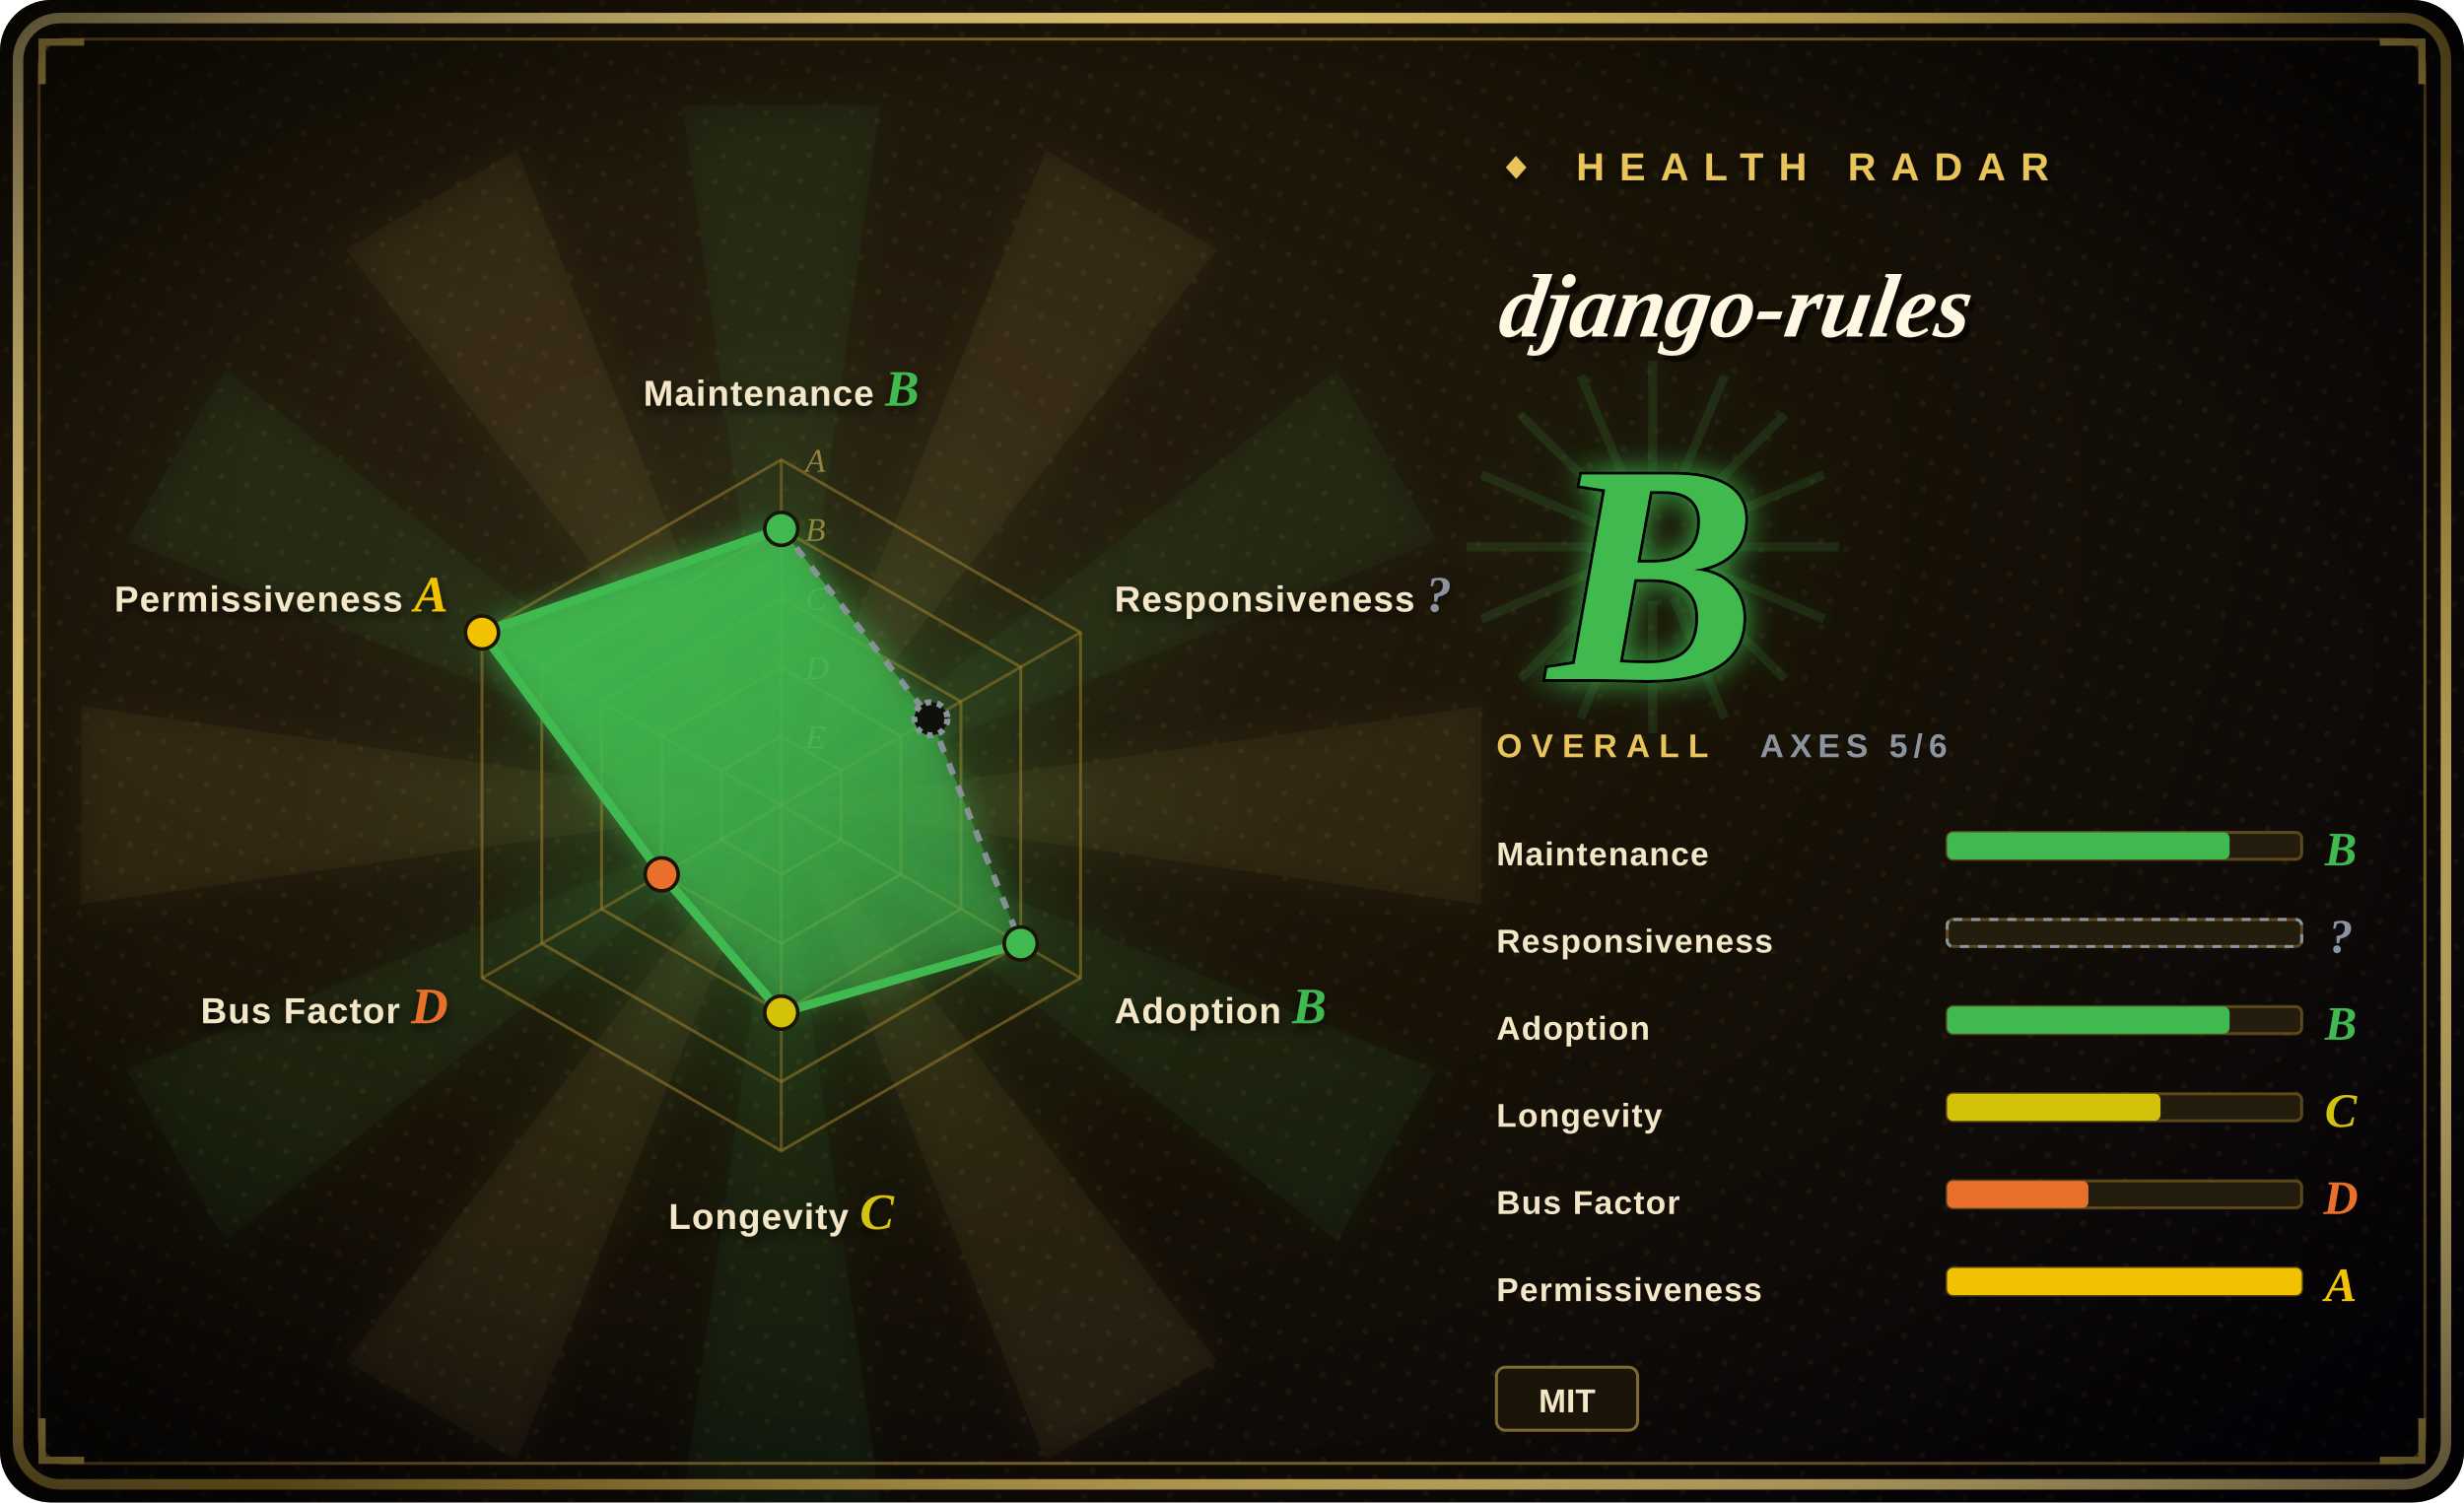
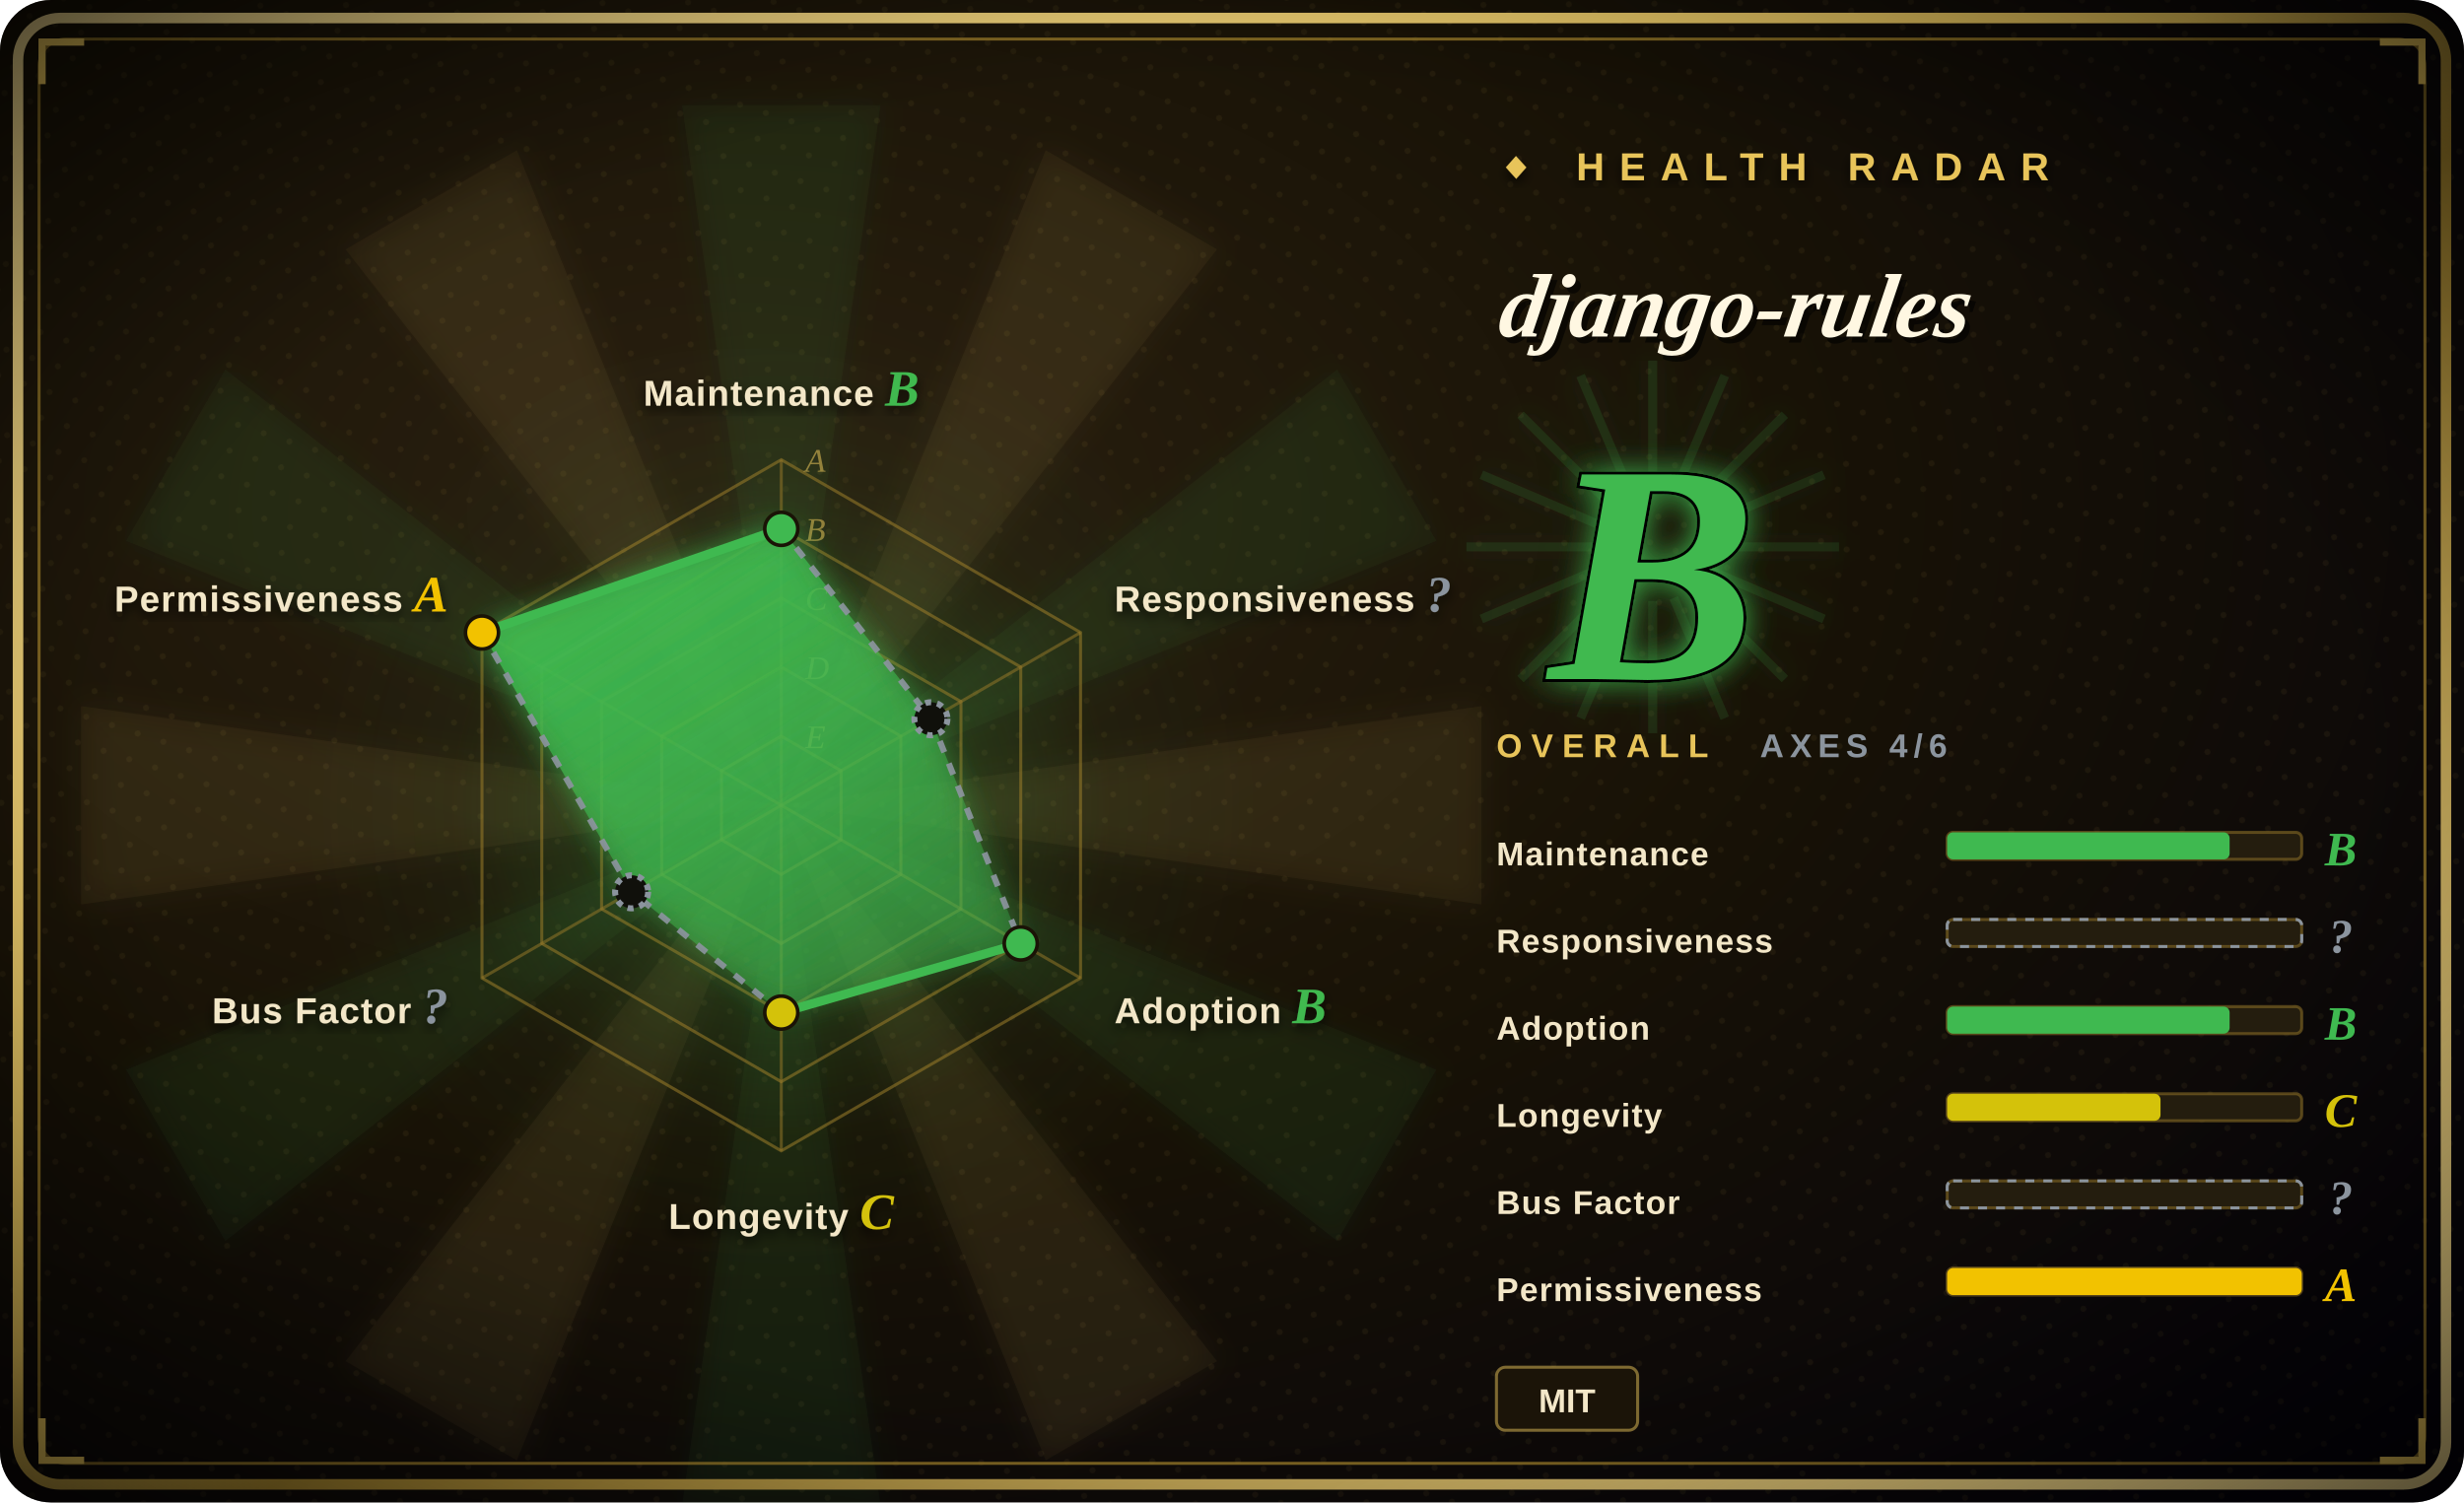
<svg xmlns="http://www.w3.org/2000/svg" width="820" height="500" viewBox="0 0 820 500">
  <defs>
    <radialGradient id="bg" cx="30%" cy="34%" r="90%">
      <stop offset="0%" stop-color="#2a2010" />
      <stop offset="48%" stop-color="#181206" />
      <stop offset="100%" stop-color="#05030a" />
    </radialGradient>
    <radialGradient id="vig" cx="50%" cy="50%" r="72%">
      <stop offset="62%" stop-color="#000000" stop-opacity="0" />
      <stop offset="100%" stop-color="#000000" stop-opacity="0.72" />
    </radialGradient>
    <linearGradient id="frame" x1="0" y1="0" x2="1" y2="1">
      <stop offset="0%" stop-color="#f6dd92" />
      <stop offset="45%" stop-color="#E8C45A" />
      <stop offset="55%" stop-color="#9c7d2a" />
      <stop offset="100%" stop-color="#f6dd92" />
    </linearGradient>
    <linearGradient id="poly" x1="0" y1="0" x2="0.7" y2="1">
      <stop offset="0%" stop-color="#3FB950" stop-opacity="0.92" />
      <stop offset="100%" stop-color="#3FB950" stop-opacity="0.34" />
    </linearGradient>
    <radialGradient id="halo" cx="50%" cy="50%" r="50%">
      <stop offset="0%" stop-color="#3FB950" stop-opacity="0.34" />
      <stop offset="68%" stop-color="#3FB950" stop-opacity="0.04" />
      <stop offset="100%" stop-color="#3FB950" stop-opacity="0" />
    </radialGradient>
    <filter id="glow" x="-60%" y="-60%" width="220%" height="220%">
      <feGaussianBlur stdDeviation="5" result="b" />
      <feMerge>
        <feMergeNode in="b" />
        <feMergeNode in="SourceGraphic" />
      </feMerge>
    </filter>
    <filter id="soft" x="-30%" y="-30%" width="160%" height="160%">
      <feDropShadow dx="0" dy="2" stdDeviation="2" flood-color="#000" flood-opacity="0.7" />
    </filter>
    <pattern id="halftone" width="9" height="9" patternUnits="userSpaceOnUse" patternTransform="rotate(18)">
      <circle cx="2" cy="2" r="1" fill="#E8C45A" fill-opacity="0.06" />
    </pattern>
  </defs>
  <rect width="820" height="500" rx="17" fill="url(#bg)" />
  <rect width="820" height="500" rx="17" fill="url(#halftone)" />
  <g opacity="0.5" filter="url(#glow)">
    <path d="M260,268 L493,235 L493,301 Z" fill="#E8C45A" fill-opacity="0.10" />
    <path d="M260,268 L478,356 L445,413 Z" fill="#3FB950" fill-opacity="0.10" />
    <path d="M260,268 L405,453 L348,486 Z" fill="#E8C45A" fill-opacity="0.10" />
    <path d="M260,268 L293,501 L227,501 Z" fill="#3FB950" fill-opacity="0.10" />
    <path d="M260,268 L172,486 L115,453 Z" fill="#E8C45A" fill-opacity="0.10" />
    <path d="M260,268 L75,413 L42,356 Z" fill="#3FB950" fill-opacity="0.10" />
    <path d="M260,268 L27,301 L27,235 Z" fill="#E8C45A" fill-opacity="0.10" />
    <path d="M260,268 L42,180 L75,123 Z" fill="#3FB950" fill-opacity="0.10" />
    <path d="M260,268 L115,83 L172,50 Z" fill="#E8C45A" fill-opacity="0.10" />
    <path d="M260,268 L227,35 L293,35 Z" fill="#3FB950" fill-opacity="0.10" />
    <path d="M260,268 L348,50 L405,83 Z" fill="#E8C45A" fill-opacity="0.10" />
    <path d="M260,268 L445,123 L478,180 Z" fill="#3FB950" fill-opacity="0.10" />
  </g>
  <circle cx="260" cy="268" r="161" fill="url(#halo)" />
  <rect x="6" y="6" width="808" height="488" rx="14" fill="none" stroke="url(#frame)" stroke-width="3.5" />
  <rect x="13" y="13" width="794" height="474" rx="9" fill="none" stroke="#9c7d2a" stroke-width="1" stroke-opacity="0.8" />
  <path d="M14,28 L14,14 L28,14" fill="none" stroke="#E8C45A" stroke-width="2.4" />
  <path d="M806,28 L806,14 L792,14" fill="none" stroke="#E8C45A" stroke-width="2.4" />
  <path d="M14,472 L14,486 L28,486" fill="none" stroke="#E8C45A" stroke-width="2.4" />
  <path d="M806,472 L806,486 L792,486" fill="none" stroke="#E8C45A" stroke-width="2.4" />
  <rect width="820" height="500" rx="17" fill="url(#vig)" />
  <polygon points="260.0,153.0 359.6,210.5 359.6,325.5 260.0,383.0 160.4,325.5 160.4,210.5" fill="none" stroke="#9c7d2a" stroke-opacity="0.55" stroke-width="1" />
  <polygon points="260.0,176.0 339.7,222.0 339.7,314.0 260.0,360.0 180.3,314.0 180.3,222.0" fill="none" stroke="#9c7d2a" stroke-opacity="0.55" stroke-width="1" />
  <polygon points="260.0,199.0 319.8,233.5 319.8,302.5 260.0,337.0 200.2,302.5 200.2,233.5" fill="none" stroke="#9c7d2a" stroke-opacity="0.55" stroke-width="1" />
  <polygon points="260.0,222.0 299.8,245.0 299.8,291.0 260.0,314.0 220.2,291.0 220.2,245.0" fill="none" stroke="#9c7d2a" stroke-opacity="0.55" stroke-width="1" />
  <polygon points="260.0,245.0 279.9,256.5 279.9,279.5 260.0,291.0 240.1,279.5 240.1,256.5" fill="none" stroke="#9c7d2a" stroke-opacity="0.55" stroke-width="1" />
  <line x1="260" y1="268" x2="260.0" y2="153.0" stroke="#9c7d2a" stroke-opacity="0.5" stroke-width="1" />
  <line x1="260" y1="268" x2="359.6" y2="210.5" stroke="#9c7d2a" stroke-opacity="0.5" stroke-width="1" />
  <line x1="260" y1="268" x2="359.6" y2="325.5" stroke="#9c7d2a" stroke-opacity="0.5" stroke-width="1" />
  <line x1="260" y1="268" x2="260.0" y2="383.0" stroke="#9c7d2a" stroke-opacity="0.5" stroke-width="1" />
  <line x1="260" y1="268" x2="160.4" y2="325.5" stroke="#9c7d2a" stroke-opacity="0.5" stroke-width="1" />
  <line x1="260" y1="268" x2="160.4" y2="210.5" stroke="#9c7d2a" stroke-opacity="0.5" stroke-width="1" />
  <text x="268" y="157.0" font-size="11" font-style="italic" fill="#E8C45A" fill-opacity="0.55" font-family="'Georgia','Times New Roman',serif">A</text>
  <text x="268" y="180.0" font-size="11" font-style="italic" fill="#E8C45A" fill-opacity="0.55" font-family="'Georgia','Times New Roman',serif">B</text>
  <text x="268" y="203.0" font-size="11" font-style="italic" fill="#E8C45A" fill-opacity="0.55" font-family="'Georgia','Times New Roman',serif">C</text>
  <text x="268" y="226.0" font-size="11" font-style="italic" fill="#E8C45A" fill-opacity="0.55" font-family="'Georgia','Times New Roman',serif">D</text>
  <text x="268" y="249.0" font-size="11" font-style="italic" fill="#E8C45A" fill-opacity="0.55" font-family="'Georgia','Times New Roman',serif">E</text>
-   <polygon points="260.0,176.0 309.8,239.2 339.7,314.0 260.0,337.0 220.2,291.0 160.4,210.5" fill="url(#poly)" filter="url(#glow)" />
+   <polygon points="260.0,176.0 309.8,239.2 339.7,314.0 260.0,337.0 210.2,296.8 160.4,210.5" fill="url(#poly)" filter="url(#glow)" />
  <line x1="260.0" y1="176.0" x2="309.8" y2="239.2" stroke="#8B949E" stroke-width="2" stroke-dasharray="4 4" stroke-opacity="0.92" />
  <line x1="309.8" y1="239.2" x2="339.7" y2="314.0" stroke="#8B949E" stroke-width="2" stroke-dasharray="4 4" stroke-opacity="0.92" />
  <line x1="339.7" y1="314.0" x2="260.0" y2="337.0" stroke="#3FB950" stroke-width="3" />
-   <line x1="260.0" y1="337.0" x2="220.2" y2="291.0" stroke="#3FB950" stroke-width="3" />
-   <line x1="220.2" y1="291.0" x2="160.4" y2="210.5" stroke="#3FB950" stroke-width="3" />
+   <line x1="260.0" y1="337.0" x2="210.2" y2="296.8" stroke="#8B949E" stroke-width="2" stroke-dasharray="4 4" stroke-opacity="0.92" />
+   <line x1="210.2" y1="296.8" x2="160.4" y2="210.5" stroke="#8B949E" stroke-width="2" stroke-dasharray="4 4" stroke-opacity="0.92" />
  <line x1="160.4" y1="210.5" x2="260.0" y2="176.0" stroke="#3FB950" stroke-width="3" />
  <circle cx="260.0" cy="176.0" r="5.5" fill="#3FB950" stroke="#1a1306" stroke-width="1.2" />
  <circle cx="309.8" cy="239.2" r="5.5" fill="#10100b" stroke="#8B949E" stroke-width="2" stroke-dasharray="2 2" />
  <circle cx="339.7" cy="314.0" r="5.5" fill="#3FB950" stroke="#1a1306" stroke-width="1.2" />
  <circle cx="260.0" cy="337.0" r="5.5" fill="#D4C20A" stroke="#1a1306" stroke-width="1.2" />
-   <circle cx="220.2" cy="291.0" r="5.5" fill="#E8702A" stroke="#1a1306" stroke-width="1.2" />
+   <circle cx="210.2" cy="296.8" r="5.5" fill="#10100b" stroke="#8B949E" stroke-width="2" stroke-dasharray="2 2" />
  <circle cx="160.4" cy="210.5" r="5.5" fill="#F2C200" stroke="#1a1306" stroke-width="1.2" />
  <text x="260.0" y="135.0" font-size="12" font-weight="900" fill="#f3e7c8" text-anchor="middle" font-family="'Arial Black','Helvetica Neue',Arial,sans-serif" letter-spacing="0.4" filter="url(#soft)">Maintenance <tspan fill="#3FB950" font-family="'Georgia','Times New Roman',serif" font-style="italic" font-size="17">B</tspan>
  </text>
  <text x="370.9" y="203.5" font-size="12" font-weight="900" fill="#f3e7c8" text-anchor="start" font-family="'Arial Black','Helvetica Neue',Arial,sans-serif" letter-spacing="0.4" filter="url(#soft)">Responsiveness <tspan fill="#8B949E" font-family="'Georgia','Times New Roman',serif" font-style="italic" font-size="17">?</tspan>
  </text>
  <text x="370.9" y="340.5" font-size="12" font-weight="900" fill="#f3e7c8" text-anchor="start" font-family="'Arial Black','Helvetica Neue',Arial,sans-serif" letter-spacing="0.4" filter="url(#soft)">Adoption <tspan fill="#3FB950" font-family="'Georgia','Times New Roman',serif" font-style="italic" font-size="17">B</tspan>
  </text>
  <text x="260.0" y="409.0" font-size="12" font-weight="900" fill="#f3e7c8" text-anchor="middle" font-family="'Arial Black','Helvetica Neue',Arial,sans-serif" letter-spacing="0.4" filter="url(#soft)">Longevity <tspan fill="#D4C20A" font-family="'Georgia','Times New Roman',serif" font-style="italic" font-size="17">C</tspan>
  </text>
-   <text x="149.1" y="340.5" font-size="12" font-weight="900" fill="#f3e7c8" text-anchor="end" font-family="'Arial Black','Helvetica Neue',Arial,sans-serif" letter-spacing="0.4" filter="url(#soft)">Bus Factor <tspan fill="#E8702A" font-family="'Georgia','Times New Roman',serif" font-style="italic" font-size="17">D</tspan>
+   <text x="149.1" y="340.5" font-size="12" font-weight="900" fill="#f3e7c8" text-anchor="end" font-family="'Arial Black','Helvetica Neue',Arial,sans-serif" letter-spacing="0.4" filter="url(#soft)">Bus Factor <tspan fill="#8B949E" font-family="'Georgia','Times New Roman',serif" font-style="italic" font-size="17">?</tspan>
  </text>
  <text x="149.1" y="203.5" font-size="12" font-weight="900" fill="#f3e7c8" text-anchor="end" font-family="'Arial Black','Helvetica Neue',Arial,sans-serif" letter-spacing="0.4" filter="url(#soft)">Permissiveness <tspan fill="#F2C200" font-family="'Georgia','Times New Roman',serif" font-style="italic" font-size="17">A</tspan>
  </text>
  <text x="498" y="60" font-size="13" letter-spacing="5" fill="#E8C45A" font-weight="900" font-family="'Arial Black','Helvetica Neue',Arial,sans-serif" filter="url(#soft)">◆ HEALTH RADAR</text>
  <g transform="translate(498,112) skewX(-9)">
    <text x="2" y="2" font-size="30" font-weight="900" font-style="italic" fill="#000" fill-opacity="0.6" font-family="'Georgia','Times New Roman',serif">django-rules</text>
    <text x="0" y="0" font-size="30" font-weight="900" font-style="italic" fill="#fff7e2" font-family="'Georgia','Times New Roman',serif">django-rules</text>
  </g>
  <line x1="498" y1="124" x2="648" y2="124" stroke="url(#frame)" stroke-width="2" />
  <g opacity="0.85" filter="url(#glow)">
    <line x1="568" y1="182" x2="612" y2="182" stroke="#3FB950" stroke-opacity="0.16" stroke-width="3" />
    <line x1="567" y1="189" x2="607" y2="206" stroke="#3FB950" stroke-opacity="0.16" stroke-width="3" />
    <line x1="563" y1="195" x2="594" y2="226" stroke="#3FB950" stroke-opacity="0.16" stroke-width="3" />
    <line x1="557" y1="199" x2="574" y2="239" stroke="#3FB950" stroke-opacity="0.16" stroke-width="3" />
    <line x1="550" y1="200" x2="550" y2="244" stroke="#3FB950" stroke-opacity="0.16" stroke-width="3" />
    <line x1="543" y1="199" x2="526" y2="239" stroke="#3FB950" stroke-opacity="0.16" stroke-width="3" />
    <line x1="537" y1="195" x2="506" y2="226" stroke="#3FB950" stroke-opacity="0.16" stroke-width="3" />
    <line x1="533" y1="189" x2="493" y2="206" stroke="#3FB950" stroke-opacity="0.16" stroke-width="3" />
    <line x1="532" y1="182" x2="488" y2="182" stroke="#3FB950" stroke-opacity="0.16" stroke-width="3" />
    <line x1="533" y1="175" x2="493" y2="158" stroke="#3FB950" stroke-opacity="0.16" stroke-width="3" />
    <line x1="537" y1="169" x2="506" y2="138" stroke="#3FB950" stroke-opacity="0.16" stroke-width="3" />
    <line x1="543" y1="165" x2="526" y2="125" stroke="#3FB950" stroke-opacity="0.16" stroke-width="3" />
    <line x1="550" y1="164" x2="550" y2="120" stroke="#3FB950" stroke-opacity="0.16" stroke-width="3" />
    <line x1="557" y1="165" x2="574" y2="125" stroke="#3FB950" stroke-opacity="0.16" stroke-width="3" />
    <line x1="563" y1="169" x2="594" y2="138" stroke="#3FB950" stroke-opacity="0.16" stroke-width="3" />
    <line x1="567" y1="175" x2="607" y2="158" stroke="#3FB950" stroke-opacity="0.16" stroke-width="3" />
  </g>
  <text x="550" y="226" font-size="104" font-weight="900" font-style="italic" text-anchor="middle" fill="#3FB950" stroke="#000" stroke-width="2" paint-order="stroke" font-family="'Georgia','Times New Roman',serif" filter="url(#glow)">B</text>
  <text x="498" y="252" font-size="11" letter-spacing="3" fill="#E8C45A" font-family="'Arial Black','Helvetica Neue',Arial,sans-serif" font-weight="900">OVERALL</text>
-   <text x="648" y="252" font-size="11" letter-spacing="2" fill="#8B949E" font-family="'Arial Black','Helvetica Neue',Arial,sans-serif" font-weight="900" text-anchor="end">AXES 5/6</text>
+   <text x="648" y="252" font-size="11" letter-spacing="2" fill="#8B949E" font-family="'Arial Black','Helvetica Neue',Arial,sans-serif" font-weight="900" text-anchor="end">AXES 4/6</text>
  <text x="498" y="288" font-size="11" font-weight="900" fill="#f3e7c8" font-family="'Arial Black','Helvetica Neue',Arial,sans-serif" letter-spacing="0.4">Maintenance</text>
  <rect x="648" y="277" width="118" height="9" rx="2" fill="#241d0e" stroke="#9c7d2a" stroke-opacity="0.5" />
  <rect x="648" y="277" width="94" height="9" rx="2" fill="#3FB950" />
  <text x="779" y="288" font-size="16" font-weight="900" font-style="italic" fill="#3FB950" font-family="'Georgia','Times New Roman',serif" text-anchor="middle">B</text>
  <text x="498" y="317" font-size="11" font-weight="900" fill="#f3e7c8" font-family="'Arial Black','Helvetica Neue',Arial,sans-serif" letter-spacing="0.4">Responsiveness</text>
  <rect x="648" y="306" width="118" height="9" rx="2" fill="#241d0e" stroke="#9c7d2a" stroke-opacity="0.5" />
  <rect x="648" y="306" width="118" height="9" rx="2" fill="none" stroke="#8B949E" stroke-dasharray="3 3" />
  <text x="779" y="317" font-size="16" font-weight="900" font-style="italic" fill="#8B949E" font-family="'Georgia','Times New Roman',serif" text-anchor="middle">?</text>
  <text x="498" y="346" font-size="11" font-weight="900" fill="#f3e7c8" font-family="'Arial Black','Helvetica Neue',Arial,sans-serif" letter-spacing="0.4">Adoption</text>
  <rect x="648" y="335" width="118" height="9" rx="2" fill="#241d0e" stroke="#9c7d2a" stroke-opacity="0.5" />
  <rect x="648" y="335" width="94" height="9" rx="2" fill="#3FB950" />
  <text x="779" y="346" font-size="16" font-weight="900" font-style="italic" fill="#3FB950" font-family="'Georgia','Times New Roman',serif" text-anchor="middle">B</text>
  <text x="498" y="375" font-size="11" font-weight="900" fill="#f3e7c8" font-family="'Arial Black','Helvetica Neue',Arial,sans-serif" letter-spacing="0.4">Longevity</text>
  <rect x="648" y="364" width="118" height="9" rx="2" fill="#241d0e" stroke="#9c7d2a" stroke-opacity="0.5" />
  <rect x="648" y="364" width="71" height="9" rx="2" fill="#D4C20A" />
  <text x="779" y="375" font-size="16" font-weight="900" font-style="italic" fill="#D4C20A" font-family="'Georgia','Times New Roman',serif" text-anchor="middle">C</text>
  <text x="498" y="404" font-size="11" font-weight="900" fill="#f3e7c8" font-family="'Arial Black','Helvetica Neue',Arial,sans-serif" letter-spacing="0.4">Bus Factor</text>
  <rect x="648" y="393" width="118" height="9" rx="2" fill="#241d0e" stroke="#9c7d2a" stroke-opacity="0.5" />
-   <rect x="648" y="393" width="47" height="9" rx="2" fill="#E8702A" />
-   <text x="779" y="404" font-size="16" font-weight="900" font-style="italic" fill="#E8702A" font-family="'Georgia','Times New Roman',serif" text-anchor="middle">D</text>
+   <rect x="648" y="393" width="118" height="9" rx="2" fill="none" stroke="#8B949E" stroke-dasharray="3 3" />
+   <text x="779" y="404" font-size="16" font-weight="900" font-style="italic" fill="#8B949E" font-family="'Georgia','Times New Roman',serif" text-anchor="middle">?</text>
  <text x="498" y="433" font-size="11" font-weight="900" fill="#f3e7c8" font-family="'Arial Black','Helvetica Neue',Arial,sans-serif" letter-spacing="0.4">Permissiveness</text>
  <rect x="648" y="422" width="118" height="9" rx="2" fill="#241d0e" stroke="#9c7d2a" stroke-opacity="0.5" />
  <rect x="648" y="422" width="118" height="9" rx="2" fill="#F2C200" />
  <text x="779" y="433" font-size="16" font-weight="900" font-style="italic" fill="#F2C200" font-family="'Georgia','Times New Roman',serif" text-anchor="middle">A</text>
  <rect x="498" y="455" width="47" height="21" rx="3" fill="#1b1408" stroke="#E8C45A" stroke-opacity="0.5" />
  <text x="521.5" y="470" font-size="11" font-weight="700" fill="#f3e7c8" text-anchor="middle" font-family="'Arial Black','Helvetica Neue',Arial,sans-serif">MIT</text>
</svg>
